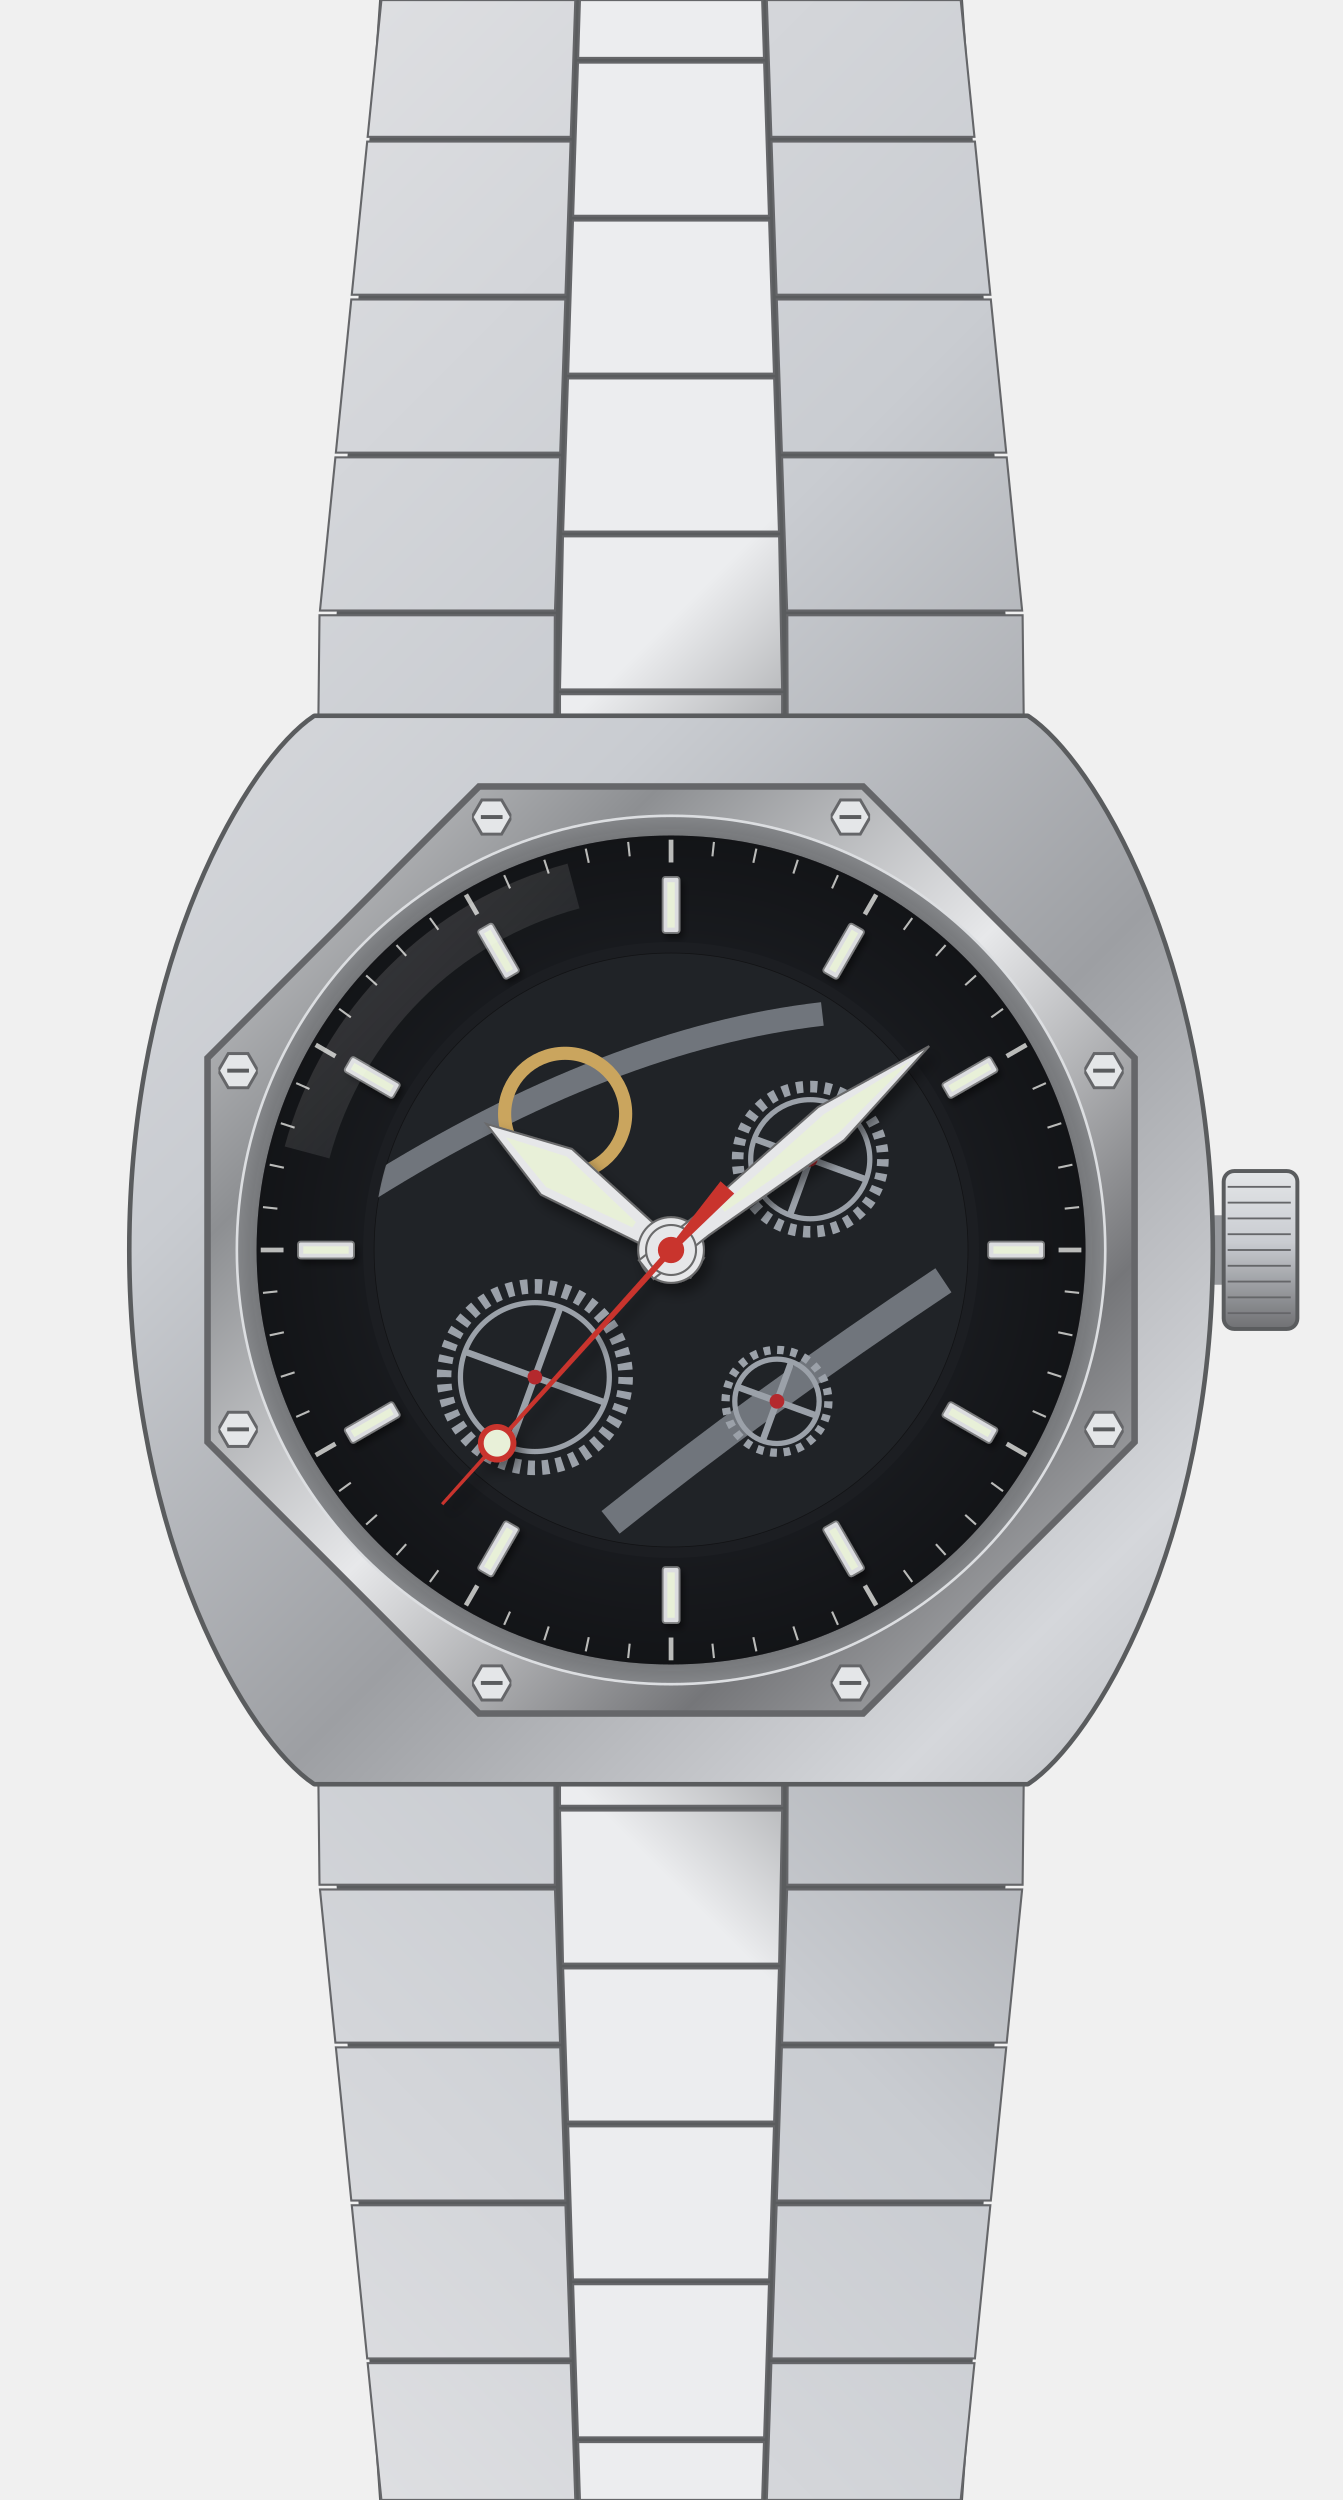
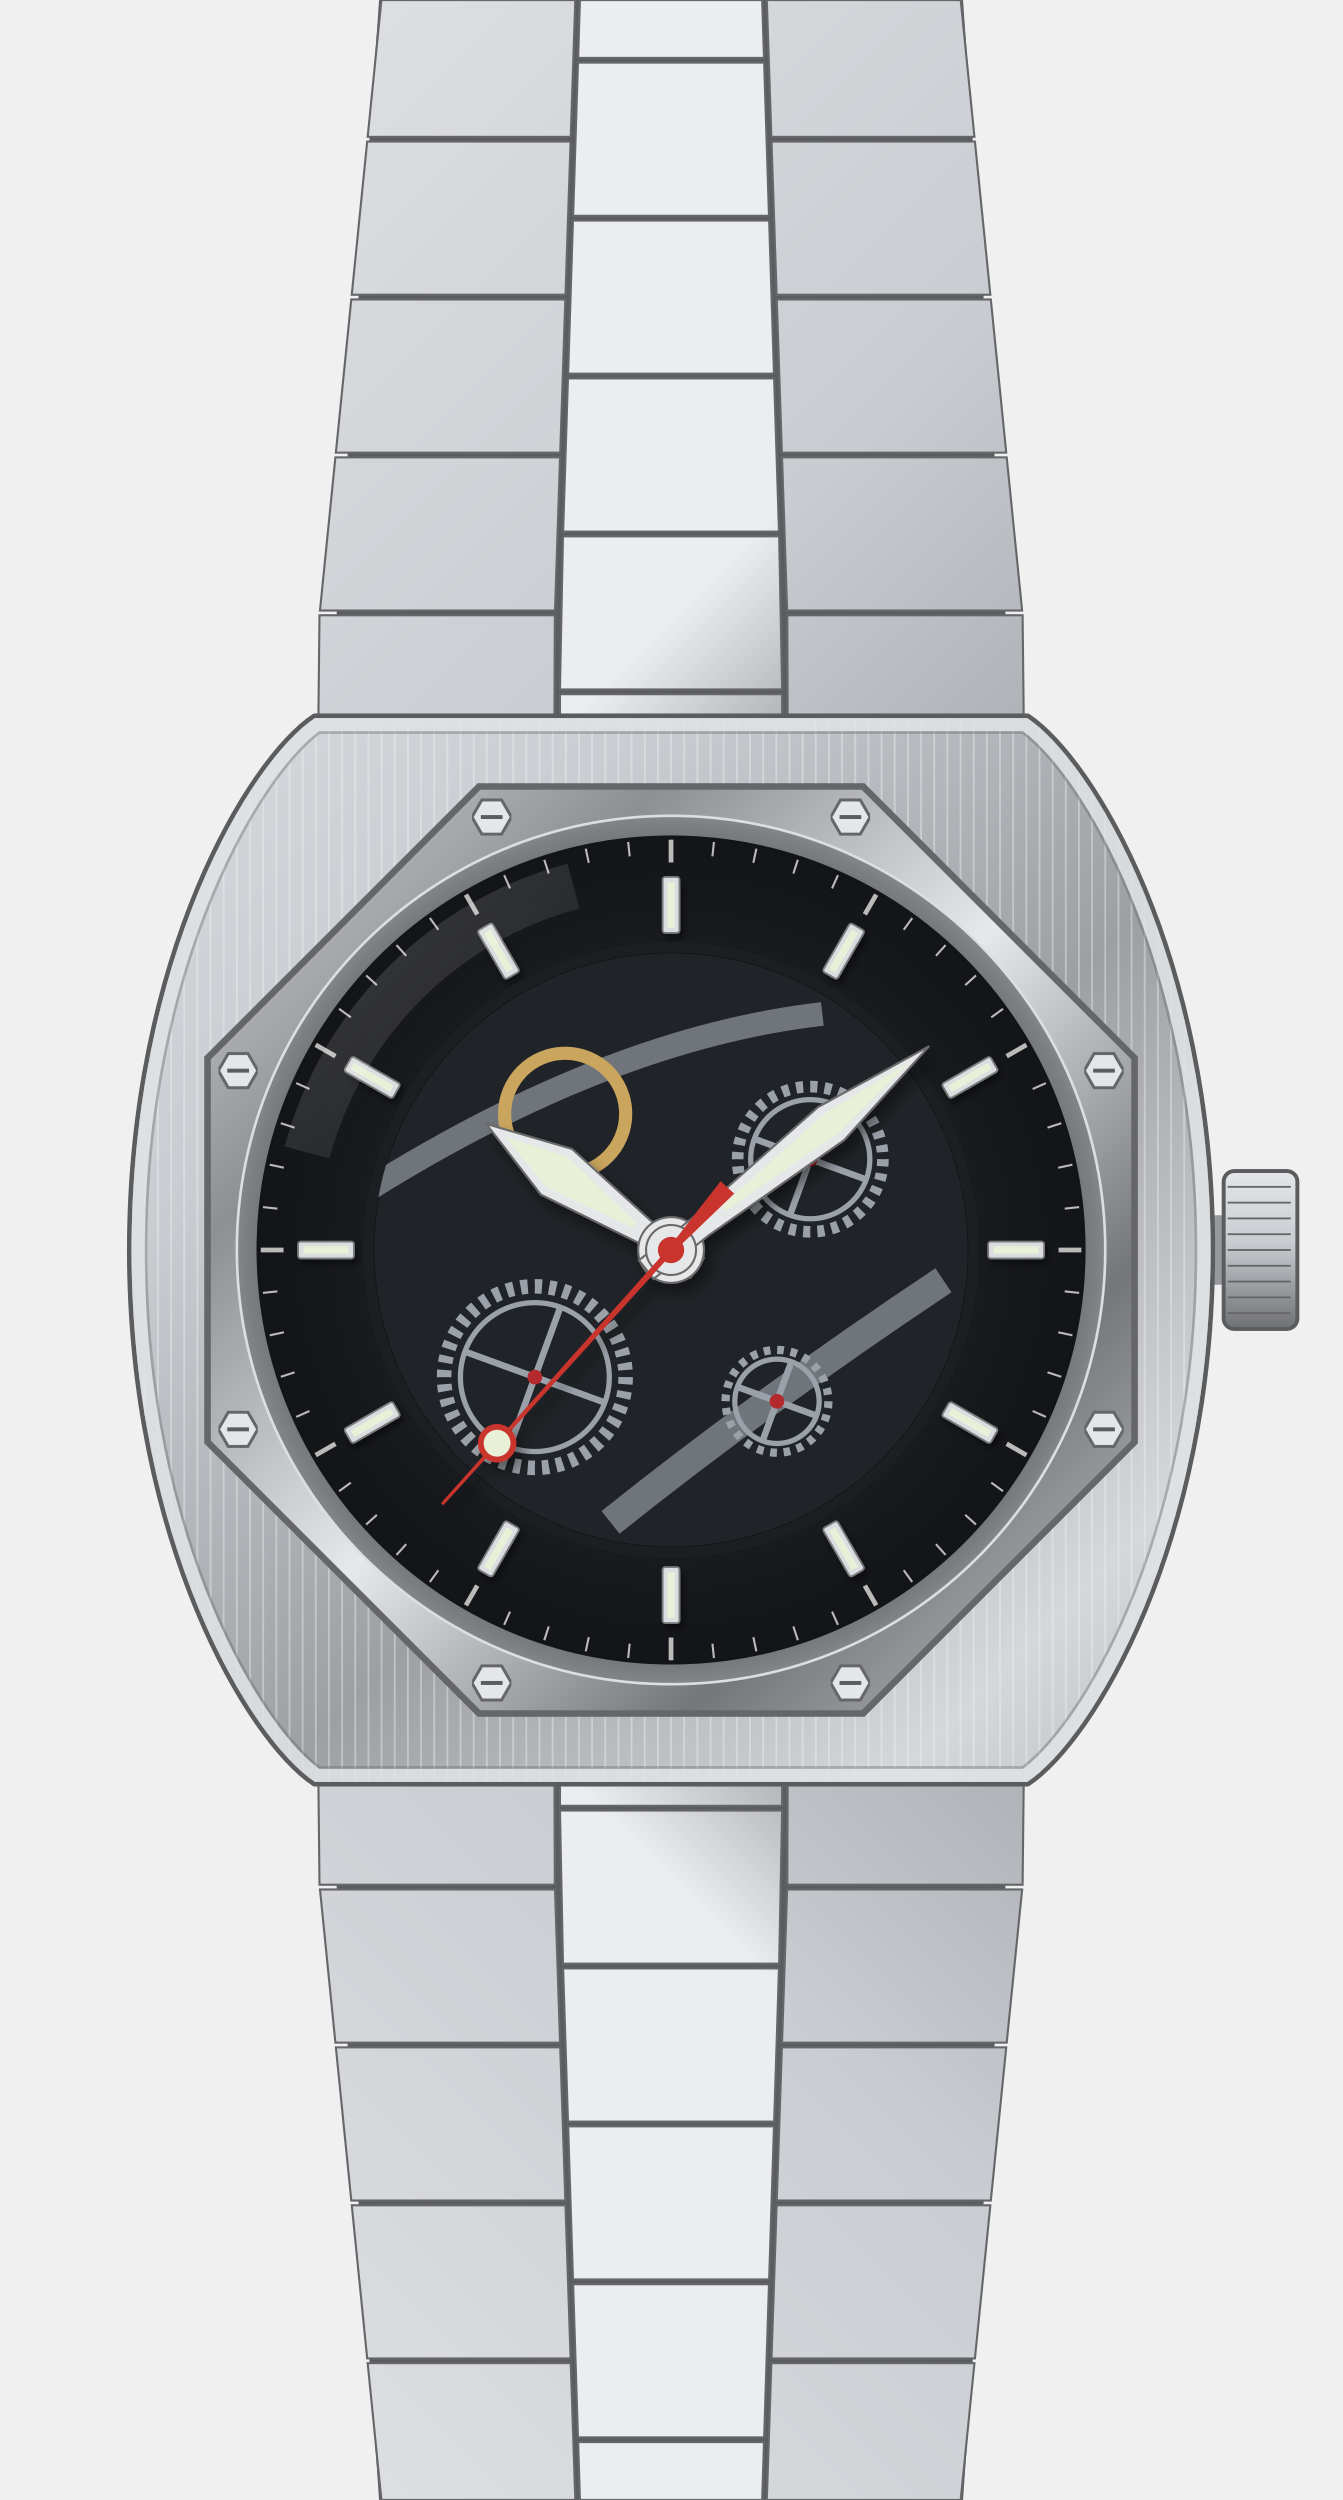
<svg xmlns="http://www.w3.org/2000/svg" viewBox="-25.5 -47.5 51 95" role="img" aria-label="Octagon 41, NH70 Open-worked" data-mm-width="51" data-mm-height="95">
  <defs>
    <clipPath id="octagon-nh70-dial-clip">
      <circle r="16.4">
</circle>
    </clipPath>
  </defs>
  <g data-layer="strap" data-part="st-octagon41-bracelet">
    <g id="octagon-nh70-strap-top">
      <g>
        <defs>
          <linearGradient id="octagon-nh70-bracelet-brushed-st-octagon41-bracelet" gradientUnits="userSpaceOnUse" x1="-30" y1="-30" x2="30" y2="30">
            <stop offset="0" stop-color="#dedfe2">
</stop>
            <stop offset="0.3" stop-color="#c9ccd1">
</stop>
            <stop offset="0.55" stop-color="#9d9fa3">
</stop>
            <stop offset="0.78" stop-color="#d5d7db">
</stop>
            <stop offset="1" stop-color="#a5a7ab">
</stop>
          </linearGradient>
          <linearGradient id="octagon-nh70-bracelet-polished-st-octagon41-bracelet" gradientUnits="userSpaceOnUse" x1="-12" y1="-12" x2="12" y2="12">
            <stop offset="0" stop-color="#ecedef">
</stop>
            <stop offset="0.28" stop-color="#8d8f92">
</stop>
            <stop offset="0.5" stop-color="#e7e8ea">
</stop>
            <stop offset="0.72" stop-color="#757679">
</stop>
            <stop offset="1" stop-color="#dcdee1">
</stop>
          </linearGradient>
        </defs>
        <path d="M -13.53 -12.3 L 13.53 -12.3 L 11.095 -47.5 L -11.095 -47.5 Z" fill="#5a5c5e">
</path>
        <path d="M -13.422 -12.3 L -4.438 -12.3 L -4.438 -18.12 L -13.422 -18.12 Z" fill="url(#octagon-nh70-bracelet-brushed-st-octagon41-bracelet)" stroke="#656669" stroke-width="0.08">
</path>
        <path d="M -13.422 -18.3 L -4.438 -18.3 L -4.417 -24.12 L -13.359 -24.12 Z" fill="url(#octagon-nh70-bracelet-brushed-st-octagon41-bracelet)" stroke="#656669" stroke-width="0.08">
</path>
        <path d="M -13.341 -24.3 L -4.411 -24.3 L -4.218 -30.12 L -12.755 -30.12 Z" fill="url(#octagon-nh70-bracelet-brushed-st-octagon41-bracelet)" stroke="#656669" stroke-width="0.08">
</path>
        <path d="M -12.737 -30.3 L -4.212 -30.3 L -4.018 -36.12 L -12.151 -36.12 Z" fill="url(#octagon-nh70-bracelet-brushed-st-octagon41-bracelet)" stroke="#656669" stroke-width="0.08">
</path>
        <path d="M -12.133 -36.3 L -4.012 -36.3 L -3.818 -42.12 L -11.547 -42.12 Z" fill="url(#octagon-nh70-bracelet-brushed-st-octagon41-bracelet)" stroke="#656669" stroke-width="0.08">
</path>
        <path d="M -11.529 -42.3 L -3.812 -42.3 L -3.639 -47.5 L -11.006 -47.5 Z" fill="url(#octagon-nh70-bracelet-brushed-st-octagon41-bracelet)" stroke="#656669" stroke-width="0.08">
</path>
        <path d="M -10.925 -48.3 L -3.612 -48.3 L -3.639 -47.5 L -11.006 -47.5 Z" fill="url(#octagon-nh70-bracelet-brushed-st-octagon41-bracelet)" stroke="#656669" stroke-width="0.08">
</path>
        <path d="M -4.221 -15.3 L 4.221 -15.3 L 4.221 -21.12 L -4.221 -21.12 Z" fill="url(#octagon-nh70-bracelet-polished-st-octagon41-bracelet)" stroke="#656669" stroke-width="0.08">
</path>
        <path d="M -4.221 -21.3 L 4.221 -21.3 L 4.107 -27.12 L -4.107 -27.12 Z" fill="url(#octagon-nh70-bracelet-polished-st-octagon41-bracelet)" stroke="#656669" stroke-width="0.08">
</path>
        <path d="M -4.101 -27.3 L 4.101 -27.3 L 3.917 -33.12 L -3.917 -33.12 Z" fill="url(#octagon-nh70-bracelet-polished-st-octagon41-bracelet)" stroke="#656669" stroke-width="0.08">
</path>
        <path d="M -3.911 -33.3 L 3.911 -33.3 L 3.727 -39.12 L -3.727 -39.12 Z" fill="url(#octagon-nh70-bracelet-polished-st-octagon41-bracelet)" stroke="#656669" stroke-width="0.08">
</path>
        <path d="M -3.721 -39.3 L 3.721 -39.3 L 3.537 -45.12 L -3.537 -45.12 Z" fill="url(#octagon-nh70-bracelet-polished-st-octagon41-bracelet)" stroke="#656669" stroke-width="0.08">
</path>
        <path d="M -3.531 -45.3 L 3.531 -45.3 L 3.462 -47.5 L -3.462 -47.5 Z" fill="url(#octagon-nh70-bracelet-polished-st-octagon41-bracelet)" stroke="#656669" stroke-width="0.08">
</path>
        <path d="M -3.341 -51.3 L 3.341 -51.3 L 3.462 -47.5 L -3.462 -47.5 Z" fill="url(#octagon-nh70-bracelet-polished-st-octagon41-bracelet)" stroke="#656669" stroke-width="0.08">
</path>
        <path d="M 4.438 -12.3 L 13.422 -12.3 L 13.422 -18.12 L 4.438 -18.12 Z" fill="url(#octagon-nh70-bracelet-brushed-st-octagon41-bracelet)" stroke="#656669" stroke-width="0.08">
</path>
        <path d="M 4.438 -18.3 L 13.422 -18.3 L 13.359 -24.12 L 4.417 -24.12 Z" fill="url(#octagon-nh70-bracelet-brushed-st-octagon41-bracelet)" stroke="#656669" stroke-width="0.08">
</path>
        <path d="M 4.411 -24.3 L 13.341 -24.3 L 12.755 -30.12 L 4.218 -30.12 Z" fill="url(#octagon-nh70-bracelet-brushed-st-octagon41-bracelet)" stroke="#656669" stroke-width="0.08">
</path>
        <path d="M 4.212 -30.3 L 12.737 -30.3 L 12.151 -36.12 L 4.018 -36.12 Z" fill="url(#octagon-nh70-bracelet-brushed-st-octagon41-bracelet)" stroke="#656669" stroke-width="0.08">
</path>
        <path d="M 4.012 -36.3 L 12.133 -36.3 L 11.547 -42.12 L 3.818 -42.12 Z" fill="url(#octagon-nh70-bracelet-brushed-st-octagon41-bracelet)" stroke="#656669" stroke-width="0.08">
</path>
        <path d="M 3.812 -42.3 L 11.529 -42.3 L 11.006 -47.5 L 3.639 -47.5 Z" fill="url(#octagon-nh70-bracelet-brushed-st-octagon41-bracelet)" stroke="#656669" stroke-width="0.08">
</path>
        <path d="M 3.612 -48.3 L 10.925 -48.3 L 11.006 -47.5 L 3.639 -47.5 Z" fill="url(#octagon-nh70-bracelet-brushed-st-octagon41-bracelet)" stroke="#656669" stroke-width="0.08">
</path>
      </g>
    </g>
    <use href="#octagon-nh70-strap-top" transform="scale(1 -1)">
</use>
  </g>
  <g data-layer="crown" data-part="cw-octagon41" transform="rotate(0)">
    <g>
      <defs>
        <linearGradient id="octagon-nh70-crown-cw-octagon41" x1="0" y1="0" x2="0" y2="1">
          <stop offset="0" stop-color="#e4e6e8">
</stop>
          <stop offset="0.45" stop-color="#c9ccd1">
</stop>
          <stop offset="1" stop-color="#6f7073">
</stop>
        </linearGradient>
      </defs>
      <rect x="20.1" y="-1.32" width="1.2" height="2.64" fill="#97999d">
</rect>
      <rect x="21" y="-3" width="2.8" height="6" rx="0.4" fill="url(#octagon-nh70-crown-cw-octagon41)" stroke="#5a5c5e" stroke-width="0.15">
</rect>
      <g stroke="#656669" stroke-width="0.07">
        <line x1="21.15" y1="-2.4" x2="23.55" y2="-2.4">
</line>
        <line x1="21.15" y1="-1.8" x2="23.55" y2="-1.8">
</line>
        <line x1="21.15" y1="-1.2" x2="23.55" y2="-1.2">
</line>
        <line x1="21.15" y1="-0.6" x2="23.55" y2="-0.6">
</line>
        <line x1="21.15" y1="0" x2="23.55" y2="0">
</line>
        <line x1="21.15" y1="0.6" x2="23.55" y2="0.6">
</line>
        <line x1="21.15" y1="1.2" x2="23.55" y2="1.2">
</line>
        <line x1="21.15" y1="1.8" x2="23.55" y2="1.8">
</line>
        <line x1="21.15" y1="2.4" x2="23.55" y2="2.4">
</line>
      </g>
    </g>
  </g>
  <g data-layer="case" data-part="cs-octagon41">
    <g>
      <defs>
        <linearGradient id="octagon-nh70-oct-polish-cs-octagon41" gradientUnits="userSpaceOnUse" x1="-20.5" y1="-20.5" x2="20.5" y2="20.5">
          <stop offset="0" stop-color="#ecedef">
</stop>
          <stop offset="0.28" stop-color="#8d8f92">
</stop>
          <stop offset="0.5" stop-color="#e7e8ea">
</stop>
          <stop offset="0.72" stop-color="#757679">
</stop>
          <stop offset="1" stop-color="#dcdee1">
</stop>
        </linearGradient>
      </defs>
      <g>
        <defs>
          <linearGradient id="octagon-nh70-case-metal-cs-octagon41" gradientUnits="userSpaceOnUse" x1="-25.5" y1="-25.5" x2="25.5" y2="25.5">
            <stop offset="0" stop-color="#dedfe2">
</stop>
            <stop offset="0.3" stop-color="#c9ccd1">
</stop>
            <stop offset="0.55" stop-color="#9d9fa3">
</stop>
            <stop offset="0.78" stop-color="#d5d7db">
</stop>
            <stop offset="1" stop-color="#a5a7ab">
</stop>
          </linearGradient>
          <radialGradient id="octagon-nh70-case-flange-cs-octagon41" gradientUnits="userSpaceOnUse" cx="0" cy="0" r="16.45">
            <stop offset="0.8" stop-color="#3c3d3f">
</stop>
            <stop offset="1" stop-color="#838588">
</stop>
          </radialGradient>
+           <clipPath id="octagon-nh70-case-clip-cs-octagon41">
+             <path fill="url(#octagon-nh70-case-metal-cs-octagon41)" d="M 20.5 0 C 20.5 -11.118 15.97 -18.597 13.53 -20.214 L -13.53 -20.214 C -15.97 -18.597 -20.5 -11.118 -20.5 0 C -20.5 11.118 -15.97 18.597 -13.53 20.214 L 13.53 20.214 C 15.97 18.597 20.5 11.118 20.5 0 Z">
+ </path>
+           </clipPath>
        </defs>
        <g stroke="#5a5c5e" stroke-width="0.35" stroke-linejoin="round">
          <path fill="#5a5c5e" d="M 20.5 0 C 20.5 -11.118 15.97 -18.597 13.53 -20.214 L -13.53 -20.214 C -15.97 -18.597 -20.5 -11.118 -20.5 0 C -20.5 11.118 -15.97 18.597 -13.53 20.214 L 13.53 20.214 C 15.97 18.597 20.5 11.118 20.5 0 Z">
</path>
        </g>
        <g>
          <path fill="url(#octagon-nh70-case-metal-cs-octagon41)" d="M 20.5 0 C 20.5 -11.118 15.97 -18.597 13.53 -20.214 L -13.53 -20.214 C -15.97 -18.597 -20.5 -11.118 -20.5 0 C -20.5 11.118 -15.97 18.597 -13.53 20.214 L 13.53 20.214 C 15.97 18.597 20.5 11.118 20.5 0 Z">
</path>
+         </g>
+         <g>
+           <g clip-path="url(#octagon-nh70-case-clip-cs-octagon41)">
+             <g>
+               <g transform="scale(1 1)" fill="none" stroke-linejoin="round">
+                 <path d="M -20.5 -20.214 L -20.5 20.214 M -20 -20.214 L -20 20.214 M -19.5 -20.214 L -19.5 20.214 M -19 -20.214 L -19 20.214 M -18.5 -20.214 L -18.5 20.214 M -18 -20.214 L -18 20.214 M -17.5 -20.214 L -17.5 20.214 M -17 -20.214 L -17 20.214 M -16.5 -20.214 L -16.5 20.214 M -16 -20.214 L -16 20.214 M -15.5 -20.214 L -15.5 20.214 M -15 -20.214 L -15 20.214 M -14.5 -20.214 L -14.5 20.214 M -14 -20.214 L -14 20.214 M -13.5 -20.214 L -13.5 20.214 M -13 -20.214 L -13 20.214 M -12.5 -20.214 L -12.5 20.214 M -12 -20.214 L -12 20.214 M -11.5 -20.214 L -11.5 20.214 M -11 -20.214 L -11 20.214 M -10.5 -20.214 L -10.5 20.214 M -10 -20.214 L -10 20.214 M -9.5 -20.214 L -9.5 20.214 M -9 -20.214 L -9 20.214 M -8.5 -20.214 L -8.5 20.214 M -8 -20.214 L -8 20.214 M -7.5 -20.214 L -7.5 20.214 M -7 -20.214 L -7 20.214 M -6.5 -20.214 L -6.5 20.214 M -6 -20.214 L -6 20.214 M -5.5 -20.214 L -5.5 20.214 M -5 -20.214 L -5 20.214 M -4.5 -20.214 L -4.5 20.214 M -4 -20.214 L -4 20.214 M -3.5 -20.214 L -3.5 20.214 M -3 -20.214 L -3 20.214 M -2.5 -20.214 L -2.5 20.214 M -2 -20.214 L -2 20.214 M -1.5 -20.214 L -1.5 20.214 M -1 -20.214 L -1 20.214 M -0.5 -20.214 L -0.5 20.214 M 0 -20.214 L 0 20.214 M 0.5 -20.214 L 0.5 20.214 M 1 -20.214 L 1 20.214 M 1.5 -20.214 L 1.5 20.214 M 2 -20.214 L 2 20.214 M 2.5 -20.214 L 2.5 20.214 M 3 -20.214 L 3 20.214 M 3.5 -20.214 L 3.5 20.214 M 4 -20.214 L 4 20.214 M 4.5 -20.214 L 4.5 20.214 M 5 -20.214 L 5 20.214 M 5.5 -20.214 L 5.5 20.214 M 6 -20.214 L 6 20.214 M 6.5 -20.214 L 6.5 20.214 M 7 -20.214 L 7 20.214 M 7.5 -20.214 L 7.5 20.214 M 8 -20.214 L 8 20.214 M 8.5 -20.214 L 8.5 20.214 M 9 -20.214 L 9 20.214 M 9.5 -20.214 L 9.5 20.214 M 10 -20.214 L 10 20.214 M 10.5 -20.214 L 10.5 20.214 M 11 -20.214 L 11 20.214 M 11.5 -20.214 L 11.5 20.214 M 12 -20.214 L 12 20.214 M 12.5 -20.214 L 12.5 20.214 M 13 -20.214 L 13 20.214 M 13.5 -20.214 L 13.5 20.214 M 14 -20.214 L 14 20.214 M 14.5 -20.214 L 14.5 20.214 M 15 -20.214 L 15 20.214 M 15.5 -20.214 L 15.5 20.214 M 16 -20.214 L 16 20.214 M 16.5 -20.214 L 16.5 20.214 M 17 -20.214 L 17 20.214 M 17.5 -20.214 L 17.5 20.214 M 18 -20.214 L 18 20.214 M 18.5 -20.214 L 18.5 20.214 M 19 -20.214 L 19 20.214 M 19.5 -20.214 L 19.5 20.214 M 20 -20.214 L 20 20.214 M 20.5 -20.214 L 20.5 20.214" stroke="#f2f2f4" stroke-width="0.07" opacity="0.4">
+ </path>
+                 <path d="M 20.5 0 C 20.5 -11.118 15.97 -18.597 13.53 -20.214 L -13.53 -20.214 C -15.97 -18.597 -20.5 -11.118 -20.5 0 C -20.5 11.118 -15.97 18.597 -13.53 20.214 L 13.53 20.214 C 15.97 18.597 20.5 11.118 20.5 0 Z" stroke="#656669" stroke-width="1.2" opacity="0.4">
+ </path>
+                 <path d="M 20.5 0 C 20.5 -11.118 15.97 -18.597 13.53 -20.214 L -13.53 -20.214 C -15.97 -18.597 -20.5 -11.118 -20.5 0 C -20.5 11.118 -15.97 18.597 -13.53 20.214 L 13.53 20.214 C 15.97 18.597 20.5 11.118 20.5 0 Z" stroke="#ecedef" stroke-width="1" opacity="0.8">
+ </path>
+               </g>
+             </g>
+           </g>
        </g>
        <g>
          <polygon points="7.296,-17.614 17.614,-7.296 17.614,7.296 7.296,17.614 -7.296,17.614 -17.614,7.296 -17.614,-7.296 -7.296,-17.614" fill="url(#octagon-nh70-oct-polish-cs-octagon41)" stroke="#656669" stroke-width="0.25">
</polygon>
          <circle r="16.55" fill="#dcdee1">
</circle>
          <symbol id="octagon-nh70-oct-screw-cs-octagon41" viewBox="-1 -1 2 2">
            <polygon points="1,0 0.5,0.866 -0.5,0.866 -1,0 -0.5,-0.866 0.5,-0.866" fill="#e4e6e8" stroke="#656669" stroke-width="0.15">
</polygon>
            <line x1="-0.55" y1="0" x2="0.55" y2="0" stroke="#5a5c5e" stroke-width="0.2">
</line>
          </symbol>
          <use href="#octagon-nh70-oct-screw-cs-octagon41" x="6.065" y="-17.202" width="1.5" height="1.5">
</use>
          <use href="#octagon-nh70-oct-screw-cs-octagon41" x="15.702" y="-7.565" width="1.5" height="1.5">
</use>
          <use href="#octagon-nh70-oct-screw-cs-octagon41" x="15.702" y="6.065" width="1.5" height="1.5">
</use>
          <use href="#octagon-nh70-oct-screw-cs-octagon41" x="6.065" y="15.702" width="1.5" height="1.5">
</use>
          <use href="#octagon-nh70-oct-screw-cs-octagon41" x="-7.565" y="15.702" width="1.5" height="1.5">
</use>
          <use href="#octagon-nh70-oct-screw-cs-octagon41" x="-17.202" y="6.065" width="1.5" height="1.5">
</use>
          <use href="#octagon-nh70-oct-screw-cs-octagon41" x="-17.202" y="-7.565" width="1.5" height="1.5">
</use>
          <use href="#octagon-nh70-oct-screw-cs-octagon41" x="-7.565" y="-17.202" width="1.5" height="1.5">
</use>
        </g>
        <circle r="16.45" fill="url(#octagon-nh70-case-flange-cs-octagon41)">
</circle>
      </g>
    </g>
  </g>
  <g clip-path="url(#octagon-nh70-dial-clip)">
    <g data-layer="dial" data-part="dl-nh70-ring-black">
      <g>
        <defs>
          <filter id="octagon-nh70-dial-shadow-dl-nh70-ring-black" x="-50%" y="-50%" width="200%" height="200%">
            <feDropShadow dx="0.12" dy="0.18" stdDeviation="0.12" flood-color="#000" flood-opacity="0.5">
</feDropShadow>
          </filter>
        </defs>
        <circle r="15.75" fill="#16181c">
</circle>
        <g>
          <defs>
            <radialGradient id="octagon-nh70-dial-vignette-dl-nh70-ring-black" gradientUnits="userSpaceOnUse" cx="0" cy="0" r="15.75">
              <stop offset="0" stop-color="#fff" stop-opacity="0.04">
</stop>
              <stop offset="0.7" stop-color="#000" stop-opacity="0">
</stop>
              <stop offset="1" stop-color="#000" stop-opacity="0.28">
</stop>
            </radialGradient>
          </defs>
          <circle r="15.75" fill="url(#octagon-nh70-dial-vignette-dl-nh70-ring-black)">
</circle>
        </g>
        <g stroke="#f2f2ef" opacity="0.75">
          <line x1="0" y1="-14.726" x2="0" y2="-15.592" stroke-width="0.18">
</line>
          <line x1="1.572" y1="-14.959" x2="1.63" y2="-15.507" stroke-width="0.08">
</line>
          <line x1="3.127" y1="-14.713" x2="3.242" y2="-15.252" stroke-width="0.08">
</line>
          <line x1="4.648" y1="-14.305" x2="4.818" y2="-14.829" stroke-width="0.08">
</line>
          <line x1="6.118" y1="-13.741" x2="6.342" y2="-14.244" stroke-width="0.08">
</line>
          <line x1="7.363" y1="-12.753" x2="7.796" y2="-13.504" stroke-width="0.18">
</line>
          <line x1="8.841" y1="-12.169" x2="9.165" y2="-12.615" stroke-width="0.08">
</line>
          <line x1="10.065" y1="-11.178" x2="10.433" y2="-11.587" stroke-width="0.08">
</line>
          <line x1="11.178" y1="-10.065" x2="11.587" y2="-10.433" stroke-width="0.08">
</line>
          <line x1="12.169" y1="-8.841" x2="12.615" y2="-9.165" stroke-width="0.08">
</line>
          <line x1="12.753" y1="-7.363" x2="13.504" y2="-7.796" stroke-width="0.18">
</line>
          <line x1="13.741" y1="-6.118" x2="14.244" y2="-6.342" stroke-width="0.08">
</line>
          <line x1="14.305" y1="-4.648" x2="14.829" y2="-4.818" stroke-width="0.08">
</line>
          <line x1="14.713" y1="-3.127" x2="15.252" y2="-3.242" stroke-width="0.08">
</line>
          <line x1="14.959" y1="-1.572" x2="15.507" y2="-1.63" stroke-width="0.08">
</line>
          <line x1="14.726" y1="0" x2="15.592" y2="0" stroke-width="0.18">
</line>
          <line x1="14.959" y1="1.572" x2="15.507" y2="1.63" stroke-width="0.08">
</line>
          <line x1="14.713" y1="3.127" x2="15.252" y2="3.242" stroke-width="0.08">
</line>
          <line x1="14.305" y1="4.648" x2="14.829" y2="4.818" stroke-width="0.08">
</line>
          <line x1="13.741" y1="6.118" x2="14.244" y2="6.342" stroke-width="0.08">
</line>
          <line x1="12.753" y1="7.363" x2="13.504" y2="7.796" stroke-width="0.18">
</line>
          <line x1="12.169" y1="8.841" x2="12.615" y2="9.165" stroke-width="0.08">
</line>
          <line x1="11.178" y1="10.065" x2="11.587" y2="10.433" stroke-width="0.08">
</line>
          <line x1="10.065" y1="11.178" x2="10.433" y2="11.587" stroke-width="0.08">
</line>
          <line x1="8.841" y1="12.169" x2="9.165" y2="12.615" stroke-width="0.08">
</line>
          <line x1="7.363" y1="12.753" x2="7.796" y2="13.504" stroke-width="0.18">
</line>
          <line x1="6.118" y1="13.741" x2="6.342" y2="14.244" stroke-width="0.08">
</line>
          <line x1="4.648" y1="14.305" x2="4.818" y2="14.829" stroke-width="0.08">
</line>
          <line x1="3.127" y1="14.713" x2="3.242" y2="15.252" stroke-width="0.08">
</line>
          <line x1="1.572" y1="14.959" x2="1.63" y2="15.507" stroke-width="0.08">
</line>
          <line x1="0" y1="14.726" x2="0" y2="15.592" stroke-width="0.18">
</line>
          <line x1="-1.572" y1="14.959" x2="-1.63" y2="15.507" stroke-width="0.08">
</line>
          <line x1="-3.127" y1="14.713" x2="-3.242" y2="15.252" stroke-width="0.08">
</line>
          <line x1="-4.648" y1="14.305" x2="-4.818" y2="14.829" stroke-width="0.08">
</line>
          <line x1="-6.118" y1="13.741" x2="-6.342" y2="14.244" stroke-width="0.08">
</line>
          <line x1="-7.363" y1="12.753" x2="-7.796" y2="13.504" stroke-width="0.18">
</line>
          <line x1="-8.841" y1="12.169" x2="-9.165" y2="12.615" stroke-width="0.08">
</line>
          <line x1="-10.065" y1="11.178" x2="-10.433" y2="11.587" stroke-width="0.08">
</line>
          <line x1="-11.178" y1="10.065" x2="-11.587" y2="10.433" stroke-width="0.08">
</line>
          <line x1="-12.169" y1="8.841" x2="-12.615" y2="9.165" stroke-width="0.08">
</line>
          <line x1="-12.753" y1="7.363" x2="-13.504" y2="7.796" stroke-width="0.18">
</line>
          <line x1="-13.741" y1="6.118" x2="-14.244" y2="6.342" stroke-width="0.08">
</line>
          <line x1="-14.305" y1="4.648" x2="-14.829" y2="4.818" stroke-width="0.08">
</line>
          <line x1="-14.713" y1="3.127" x2="-15.252" y2="3.242" stroke-width="0.08">
</line>
          <line x1="-14.959" y1="1.572" x2="-15.507" y2="1.63" stroke-width="0.08">
</line>
          <line x1="-14.726" y1="0" x2="-15.592" y2="0" stroke-width="0.18">
</line>
          <line x1="-14.959" y1="-1.572" x2="-15.507" y2="-1.63" stroke-width="0.08">
</line>
          <line x1="-14.713" y1="-3.127" x2="-15.252" y2="-3.242" stroke-width="0.08">
</line>
          <line x1="-14.305" y1="-4.648" x2="-14.829" y2="-4.818" stroke-width="0.08">
</line>
          <line x1="-13.741" y1="-6.118" x2="-14.244" y2="-6.342" stroke-width="0.08">
</line>
          <line x1="-12.753" y1="-7.363" x2="-13.504" y2="-7.796" stroke-width="0.18">
</line>
          <line x1="-12.169" y1="-8.841" x2="-12.615" y2="-9.165" stroke-width="0.08">
</line>
          <line x1="-11.178" y1="-10.065" x2="-11.587" y2="-10.433" stroke-width="0.08">
</line>
          <line x1="-10.065" y1="-11.178" x2="-10.433" y2="-11.587" stroke-width="0.08">
</line>
          <line x1="-8.841" y1="-12.169" x2="-9.165" y2="-12.615" stroke-width="0.08">
</line>
          <line x1="-7.363" y1="-12.753" x2="-7.796" y2="-13.504" stroke-width="0.18">
</line>
          <line x1="-6.118" y1="-13.741" x2="-6.342" y2="-14.244" stroke-width="0.08">
</line>
          <line x1="-4.648" y1="-14.305" x2="-4.818" y2="-14.829" stroke-width="0.08">
</line>
          <line x1="-3.127" y1="-14.713" x2="-3.242" y2="-15.252" stroke-width="0.08">
</line>
          <line x1="-1.572" y1="-14.959" x2="-1.63" y2="-15.507" stroke-width="0.08">
</line>
        </g>
        <g filter="url(#octagon-nh70-dial-shadow-dl-nh70-ring-black)">
          <g>
            <g transform="rotate(0)">
              <rect x="-0.32" y="-14.175" width="0.64" height="2.125" rx="0.1" fill="#dcdde0" stroke="#797a7b" stroke-width="0.07">
</rect>
              <rect class="lume" x="-0.14" y="-13.975" width="0.28" height="1.725" fill="#e8f0d8">
</rect>
            </g>
            <g transform="rotate(30)">
              <rect x="-0.32" y="-14.175" width="0.64" height="2.125" rx="0.1" fill="#dcdde0" stroke="#797a7b" stroke-width="0.07">
</rect>
              <rect class="lume" x="-0.14" y="-13.975" width="0.28" height="1.725" fill="#e8f0d8">
</rect>
            </g>
            <g transform="rotate(60)">
              <rect x="-0.32" y="-14.175" width="0.64" height="2.125" rx="0.1" fill="#dcdde0" stroke="#797a7b" stroke-width="0.07">
</rect>
              <rect class="lume" x="-0.14" y="-13.975" width="0.28" height="1.725" fill="#e8f0d8">
</rect>
            </g>
            <g transform="rotate(90)">
              <rect x="-0.32" y="-14.175" width="0.64" height="2.125" rx="0.1" fill="#dcdde0" stroke="#797a7b" stroke-width="0.07">
</rect>
              <rect class="lume" x="-0.14" y="-13.975" width="0.28" height="1.725" fill="#e8f0d8">
</rect>
            </g>
            <g transform="rotate(120)">
              <rect x="-0.32" y="-14.175" width="0.64" height="2.125" rx="0.1" fill="#dcdde0" stroke="#797a7b" stroke-width="0.07">
</rect>
              <rect class="lume" x="-0.14" y="-13.975" width="0.28" height="1.725" fill="#e8f0d8">
</rect>
            </g>
            <g transform="rotate(150)">
              <rect x="-0.32" y="-14.175" width="0.64" height="2.125" rx="0.1" fill="#dcdde0" stroke="#797a7b" stroke-width="0.07">
</rect>
              <rect class="lume" x="-0.14" y="-13.975" width="0.28" height="1.725" fill="#e8f0d8">
</rect>
            </g>
            <g transform="rotate(180)">
              <rect x="-0.32" y="-14.175" width="0.64" height="2.125" rx="0.1" fill="#dcdde0" stroke="#797a7b" stroke-width="0.07">
</rect>
              <rect class="lume" x="-0.14" y="-13.975" width="0.28" height="1.725" fill="#e8f0d8">
</rect>
            </g>
            <g transform="rotate(210)">
              <rect x="-0.32" y="-14.175" width="0.64" height="2.125" rx="0.1" fill="#dcdde0" stroke="#797a7b" stroke-width="0.07">
</rect>
              <rect class="lume" x="-0.14" y="-13.975" width="0.28" height="1.725" fill="#e8f0d8">
</rect>
            </g>
            <g transform="rotate(240)">
              <rect x="-0.32" y="-14.175" width="0.64" height="2.125" rx="0.1" fill="#dcdde0" stroke="#797a7b" stroke-width="0.07">
</rect>
              <rect class="lume" x="-0.14" y="-13.975" width="0.28" height="1.725" fill="#e8f0d8">
</rect>
            </g>
            <g transform="rotate(270)">
              <rect x="-0.32" y="-14.175" width="0.64" height="2.125" rx="0.1" fill="#dcdde0" stroke="#797a7b" stroke-width="0.07">
</rect>
              <rect class="lume" x="-0.14" y="-13.975" width="0.28" height="1.725" fill="#e8f0d8">
</rect>
            </g>
            <g transform="rotate(300)">
              <rect x="-0.32" y="-14.175" width="0.64" height="2.125" rx="0.1" fill="#dcdde0" stroke="#797a7b" stroke-width="0.07">
</rect>
              <rect class="lume" x="-0.14" y="-13.975" width="0.28" height="1.725" fill="#e8f0d8">
</rect>
            </g>
            <g transform="rotate(330)">
              <rect x="-0.32" y="-14.175" width="0.64" height="2.125" rx="0.1" fill="#dcdde0" stroke="#797a7b" stroke-width="0.07">
</rect>
              <rect class="lume" x="-0.14" y="-13.975" width="0.28" height="1.725" fill="#e8f0d8">
</rect>
            </g>
          </g>
        </g>
        <g>
          <defs>
            <clipPath id="octagon-nh70-open-centre-dl-nh70-ring-black">
              <circle r="11.5">
</circle>
            </clipPath>
          </defs>
          <circle r="11.5" fill="#0e0f11">
</circle>
          <g clip-path="url(#octagon-nh70-open-centre-dl-nh70-ring-black)">
            <circle r="11.27" fill="#2a2d33" opacity="0.55">
</circle>
            <path d="M -11.5 -2.3 Q -2.3 -8.05 5.75 -8.97" fill="none" stroke="#9aa0a8" stroke-width="0.9" opacity="0.65">
</path>
            <path d="M 10.35 1.15 Q 3.45 5.75 -2.3 10.35" fill="none" stroke="#9aa0a8" stroke-width="1.1" opacity="0.65">
</path>
            <g>
              <circle cx="-5.175" cy="4.83" r="3.45" fill="none" stroke="#9aa0a8" stroke-width="0.552" stroke-dasharray="0.271 0.271">
</circle>
              <circle cx="-5.175" cy="4.83" r="2.829" fill="none" stroke="#9aa0a8" stroke-width="0.2">
</circle>
              <line x1="-5.175" y1="4.83" x2="-2.581" y2="5.774" stroke="#9aa0a8" stroke-width="0.25">
</line>
              <line x1="-5.175" y1="4.83" x2="-6.119" y2="7.424" stroke="#9aa0a8" stroke-width="0.25">
</line>
              <line x1="-5.175" y1="4.83" x2="-7.769" y2="3.886" stroke="#9aa0a8" stroke-width="0.25">
</line>
              <line x1="-5.175" y1="4.83" x2="-4.231" y2="2.236" stroke="#9aa0a8" stroke-width="0.25">
</line>
              <circle cx="-5.175" cy="4.83" r="0.28" fill="#b3262b">
</circle>
            </g>
            <g>
              <circle cx="5.29" cy="-3.45" r="2.76" fill="none" stroke="#9aa0a8" stroke-width="0.442" stroke-dasharray="0.271 0.271">
</circle>
              <circle cx="5.29" cy="-3.45" r="2.263" fill="none" stroke="#9aa0a8" stroke-width="0.2">
</circle>
              <line x1="5.29" y1="-3.45" x2="7.365" y2="-2.695" stroke="#9aa0a8" stroke-width="0.25">
</line>
              <line x1="5.29" y1="-3.45" x2="4.535" y2="-1.375" stroke="#9aa0a8" stroke-width="0.25">
</line>
              <line x1="5.29" y1="-3.45" x2="3.215" y2="-4.205" stroke="#9aa0a8" stroke-width="0.25">
</line>
              <line x1="5.29" y1="-3.45" x2="6.045" y2="-5.525" stroke="#9aa0a8" stroke-width="0.25">
</line>
              <circle cx="5.29" cy="-3.45" r="0.28" fill="#b3262b">
</circle>
            </g>
            <g>
              <circle cx="4.025" cy="5.75" r="1.955" fill="none" stroke="#9aa0a8" stroke-width="0.313" stroke-dasharray="0.256 0.256">
</circle>
              <circle cx="4.025" cy="5.75" r="1.603" fill="none" stroke="#9aa0a8" stroke-width="0.2">
</circle>
              <line x1="4.025" y1="5.75" x2="5.495" y2="6.285" stroke="#9aa0a8" stroke-width="0.25">
</line>
              <line x1="4.025" y1="5.75" x2="3.49" y2="7.22" stroke="#9aa0a8" stroke-width="0.25">
</line>
              <line x1="4.025" y1="5.75" x2="2.555" y2="5.215" stroke="#9aa0a8" stroke-width="0.25">
</line>
              <line x1="4.025" y1="5.75" x2="4.56" y2="4.28" stroke="#9aa0a8" stroke-width="0.25">
</line>
              <circle cx="4.025" cy="5.75" r="0.28" fill="#b3262b">
</circle>
            </g>
            <circle cx="-4.025" cy="-5.175" r="2.3" fill="none" stroke="#c9a45c" stroke-width="0.5">
</circle>
            <circle r="1.1" fill="#9aa0a8">
</circle>
          </g>
          <circle r="11.5" fill="none" stroke="#191b1f" stroke-width="0.4">
</circle>
        </g>
      </g>
    </g>
  </g>
  <g data-layer="hands" data-part="hd-nh-sword">
    <g>
      <defs>
        <filter id="octagon-nh70-hands-shadow-hd-nh-sword" x="-50%" y="-50%" width="200%" height="200%">
          <feDropShadow dx="0.25" dy="0.35" stdDeviation="0.25" flood-color="#000" flood-opacity="0.45">
</feDropShadow>
        </filter>
      </defs>
      <g filter="url(#octagon-nh70-hands-shadow-hd-nh-sword)">
        <g transform="rotate(304.308)">
          <polygon points="0.45,1.2 0.45,-1.02 1.05,-5.27 0,-8.5 0,-8.5 -1.05,-5.27 -0.45,-1.02 -0.45,1.2" fill="#e6e7e9" stroke="#676869" stroke-width="0.08">
</polygon>
          <polygon class="lume" points="0.12,-1.7 0.7,-5.27 0,-7.6 0,-7.6 -0.7,-5.27 -0.12,-1.7" fill="#e8f0d8">
</polygon>
        </g>
        <circle r="1.25" fill="#e6e7e9" stroke="#676869" stroke-width="0.08">
</circle>
        <g transform="rotate(51.7)">
          <polygon points="0.45,1.2 0.45,-1.5 0.8,-7.75 0,-12.5 0,-12.5 -0.8,-7.75 -0.45,-1.5 -0.45,1.2" fill="#e6e7e9" stroke="#676869" stroke-width="0.08">
</polygon>
          <polygon class="lume" points="0.12,-2.5 0.45,-7.75 0,-11.6 0,-11.6 -0.45,-7.75 -0.12,-2.5" fill="#e8f0d8">
</polygon>
        </g>
        <circle r="0.95" fill="#e6e7e9" stroke="#676869" stroke-width="0.08">
</circle>
        <g transform="rotate(222)">
          <polygon points="0.35,3.2 0.12,0 0.06,-13 -0.06,-13 -0.12,0 -0.35,3.2" fill="#c8302c">
</polygon>
          <circle class="lume" cy="-9.88" r="0.62" fill="#e8f0d8" stroke="#c8302c" stroke-width="0.22">
</circle>
        </g>
        <circle r="0.5" fill="#c8302c">
</circle>
      </g>
    </g>
  </g>
  <g data-layer="crystal" data-part="cy-octagon41-flat">
    <g pointer-events="none">
      <defs>
        <linearGradient id="octagon-nh70-glare-cy-octagon41-flat" x1="0" y1="0" x2="1" y2="1">
          <stop offset="0" stop-color="#fff" stop-opacity="0.2">
</stop>
          <stop offset="1" stop-color="#fff" stop-opacity="0">
</stop>
        </linearGradient>
      </defs>
      <circle r="16" fill="#ffffff" opacity="0.015">
</circle>
      <path d="M -14.682 -3.934 A 15.2 15.2 0 0 1 -3.934 -14.682 L -3.479 -12.982 A 13.44 13.44 0 0 0 -12.982 -3.479 Z" fill="url(#octagon-nh70-glare-cy-octagon41-flat)">
</path>
    </g>
  </g>
</svg>
